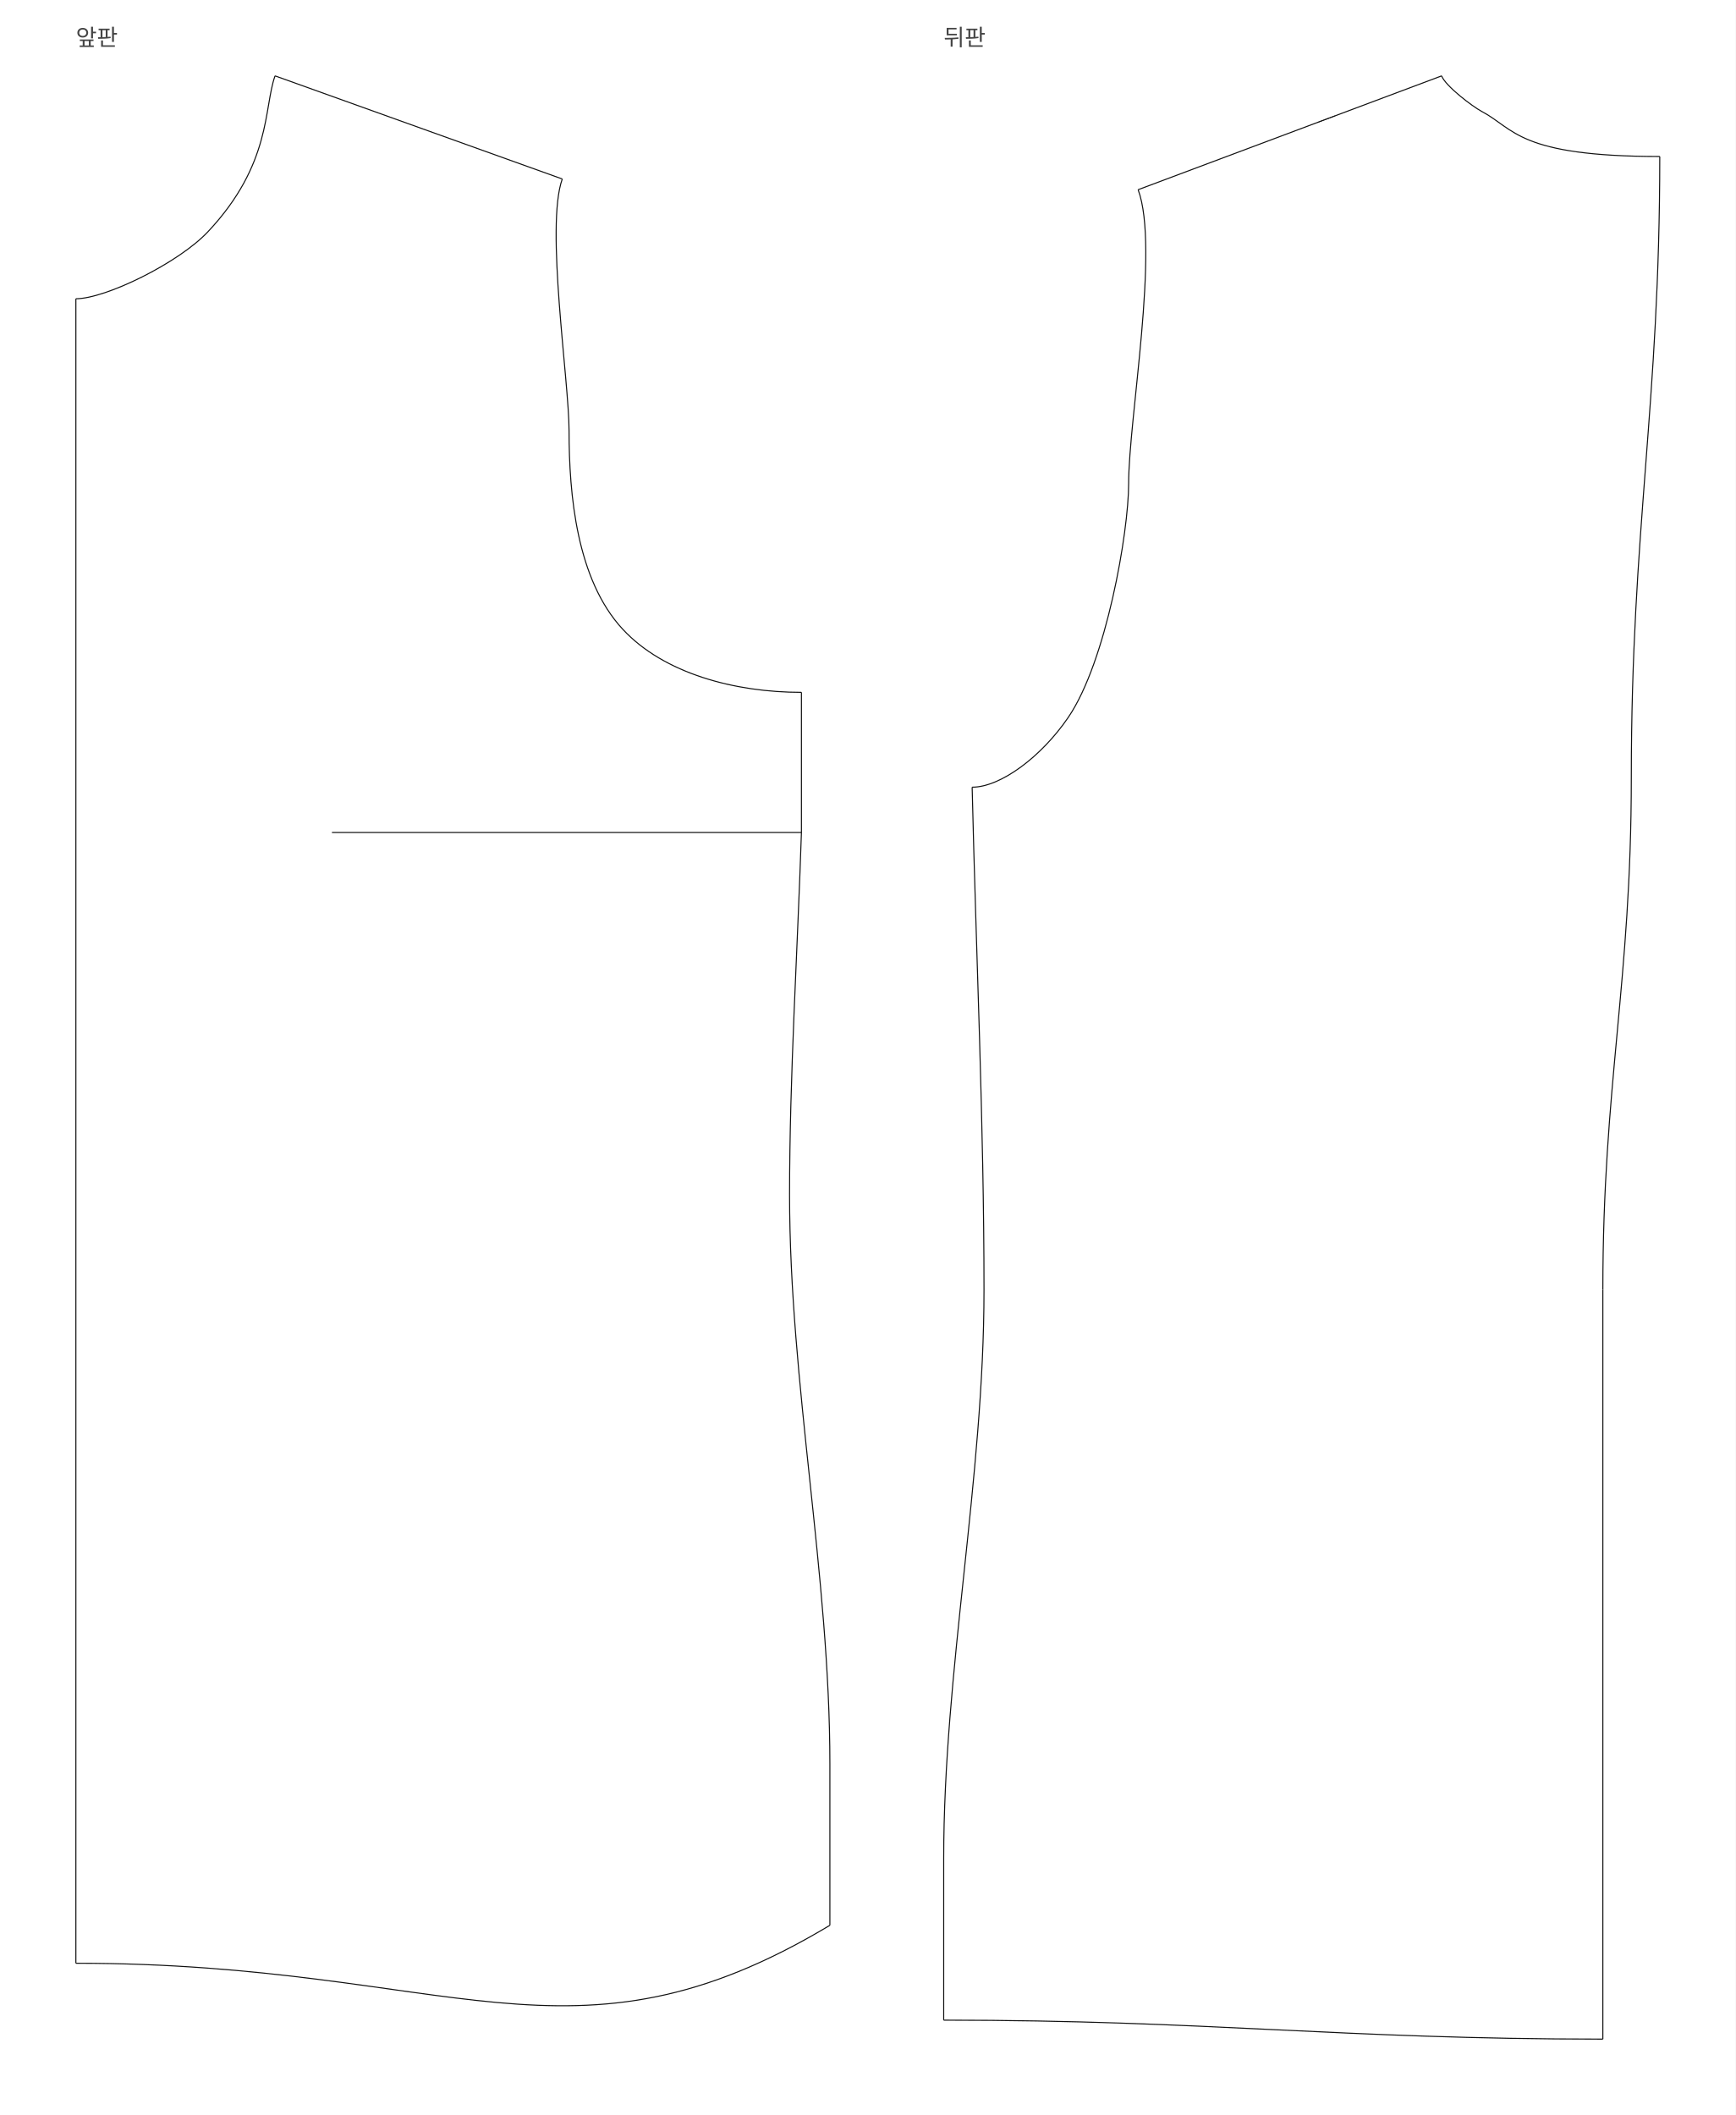
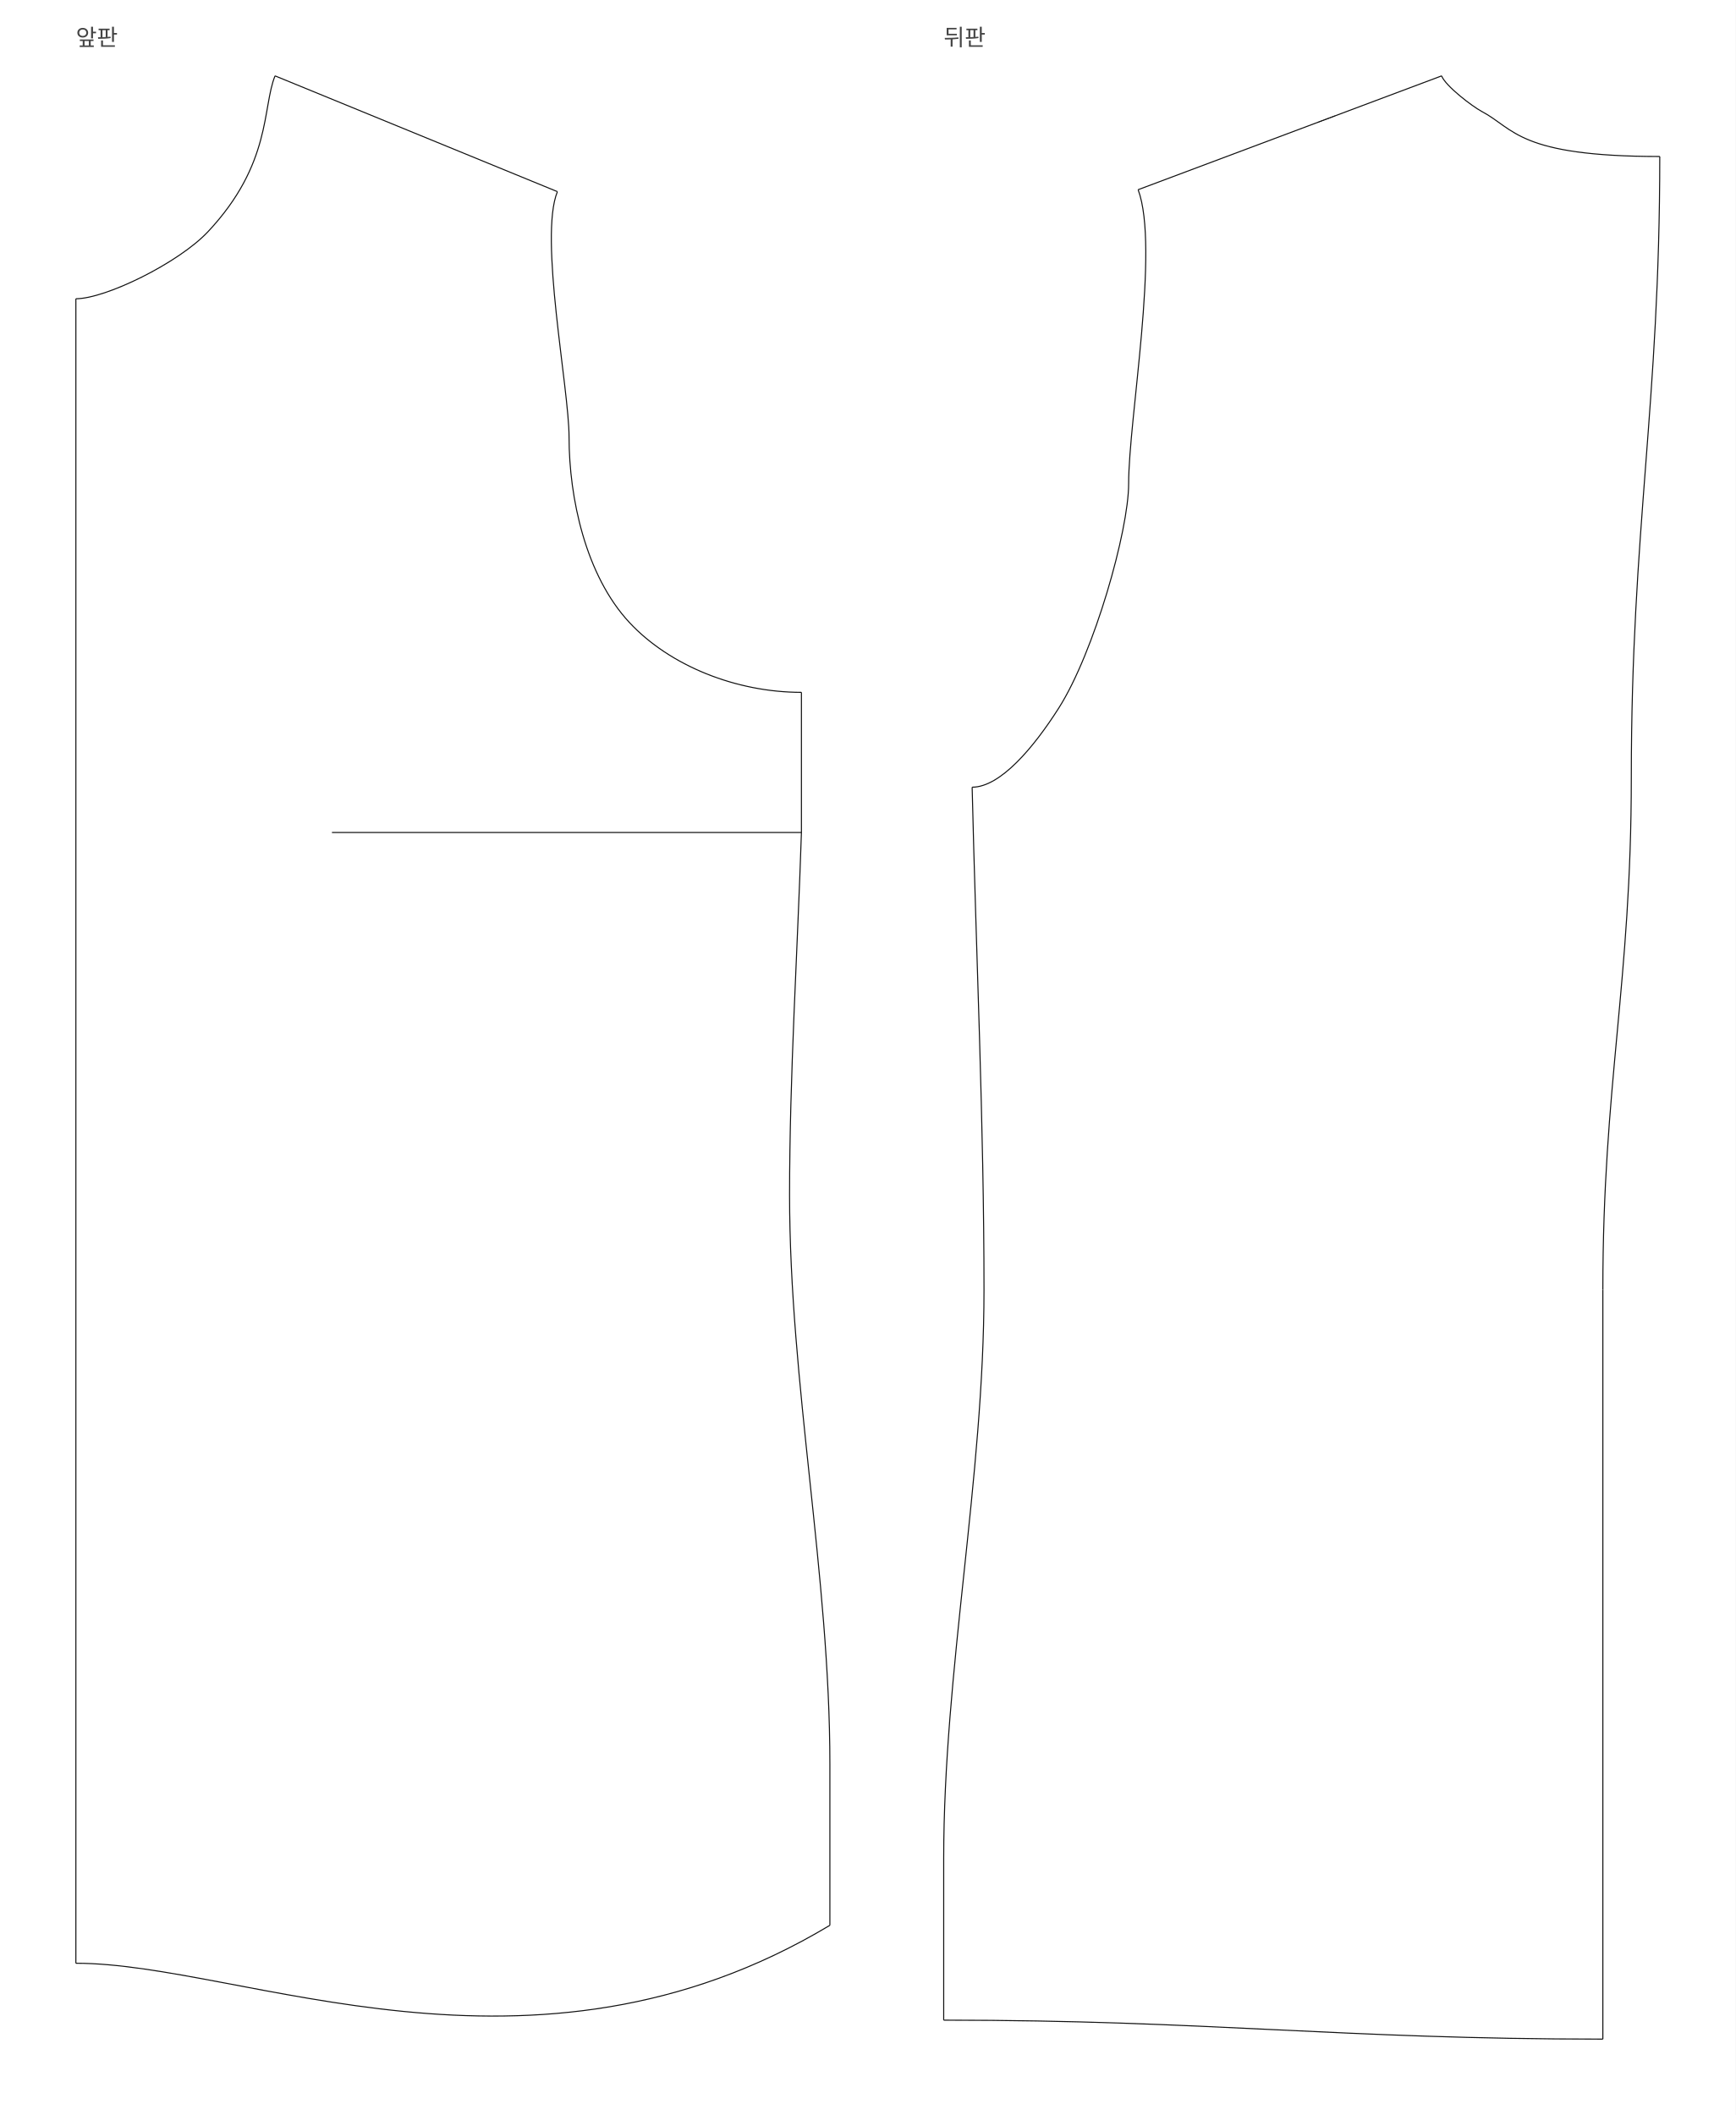
<svg xmlns="http://www.w3.org/2000/svg" width="581.025mm" height="708.025mm" viewBox="0 0 581.025 708.025">
  <rect width="100%" height="100%" fill="white" />
  <g id="앞판">
    <g id="outline" fill="none" stroke="#111" stroke-width="0.35">
-       <path d="M92.075 25.4C88.238 36.09 91 54.788 69.624 77.562C59.781 88.049 35.319 100.012 25.4 100.012" />
-       <path d="M92.075 25.4L188.226 59.916" />
-       <path d="M188.226 59.916C182.525 75.798 190.5 127.383 190.5 144.258C190.5 165.576 193.03 194 208.461 210.639C222.267 225.527 246.08 231.775 268.287 231.775" />
+       <path d="M92.075 25.4C87.766 35.909 91 54.788 69.624 77.562C59.781 88.049 35.319 100.012 25.4 100.012" />
+       <path d="M92.075 25.4L186.598 64.154" />
+       <path d="M186.598 64.154C180.352 79.387 190.5 129.914 190.5 146.377C190.5 166.597 196.033 192.646 210.706 208.394C224.262 222.945 246.536 231.775 268.287 231.775" />
      <path d="M25.4 100.012L25.4 657.225" />
      <path d="M268.287 231.775L268.287 278.685" />
      <path d="M268.287 278.685C266.978 318.735 264.319 359.978 264.319 400.05C264.319 463.073 277.812 527.527 277.812 590.55C277.812 608.362 277.812 626.713 277.812 644.525" />
-       <path d="M25.4 657.225C151.766 657.225 191.126 696.537 277.812 644.525" />
+       <path d="M25.4 657.225C81.254 657.225 177.907 704.469 277.812 644.525" />
    </g>
    <g id="dart" fill="none" stroke="#111" stroke-width="0.35">
      <path d="M268.287 278.685L111.125 278.685L268.287 278.685" />
    </g>
    <text x="25.4" y="15.24" font-size="7.62" font-family="sans-serif" fill="#444">앞판</text>
  </g>
  <g id="뒤판">
    <g id="outline" fill="none" stroke="#111" stroke-width="0.35">
      <path d="M482.6 25.4C483.864 28.77 492.889 35.648 496.07 37.33C506.932 43.071 508.325 52.387 555.625 52.387" />
-       <path d="M381 63.5C388.261 82.863 377.825 140.26 377.825 161.925C377.825 178.082 370.348 221.445 357.619 240.144C348.666 253.298 334.984 263.525 325.438 263.525" />
+       <path d="M381 63.5C388.261 82.863 377.825 140.26 377.825 161.925C377.825 177.648 366.265 218.407 354.462 236.987C346.027 250.266 334.876 263.525 325.438 263.525" />
      <path d="M555.625 52.387C555.625 135.66 546.1 177.078 546.1 260.35C546.1 329.036 536.575 363.114 536.575 431.8" />
      <path d="M536.575 431.8L536.575 682.625" />
      <path d="M482.6 25.4L381 63.5" />
      <path d="M325.438 263.525C326.747 319.056 329.406 376.254 329.406 431.8C329.406 494.823 315.912 559.277 315.912 622.3C315.912 640.112 315.912 658.463 315.912 676.275" />
      <path d="M536.575 682.625C448.273 682.625 404.214 676.275 315.912 676.275" />
    </g>
    <g id="mark" fill="none" stroke="#111" stroke-width="0.21">
      <path d="M446.926 38.778L440.98 41.007" />
    </g>
    <text x="315.912" y="15.24" font-size="7.62" font-family="sans-serif" fill="#444">뒤판</text>
  </g>
</svg>
